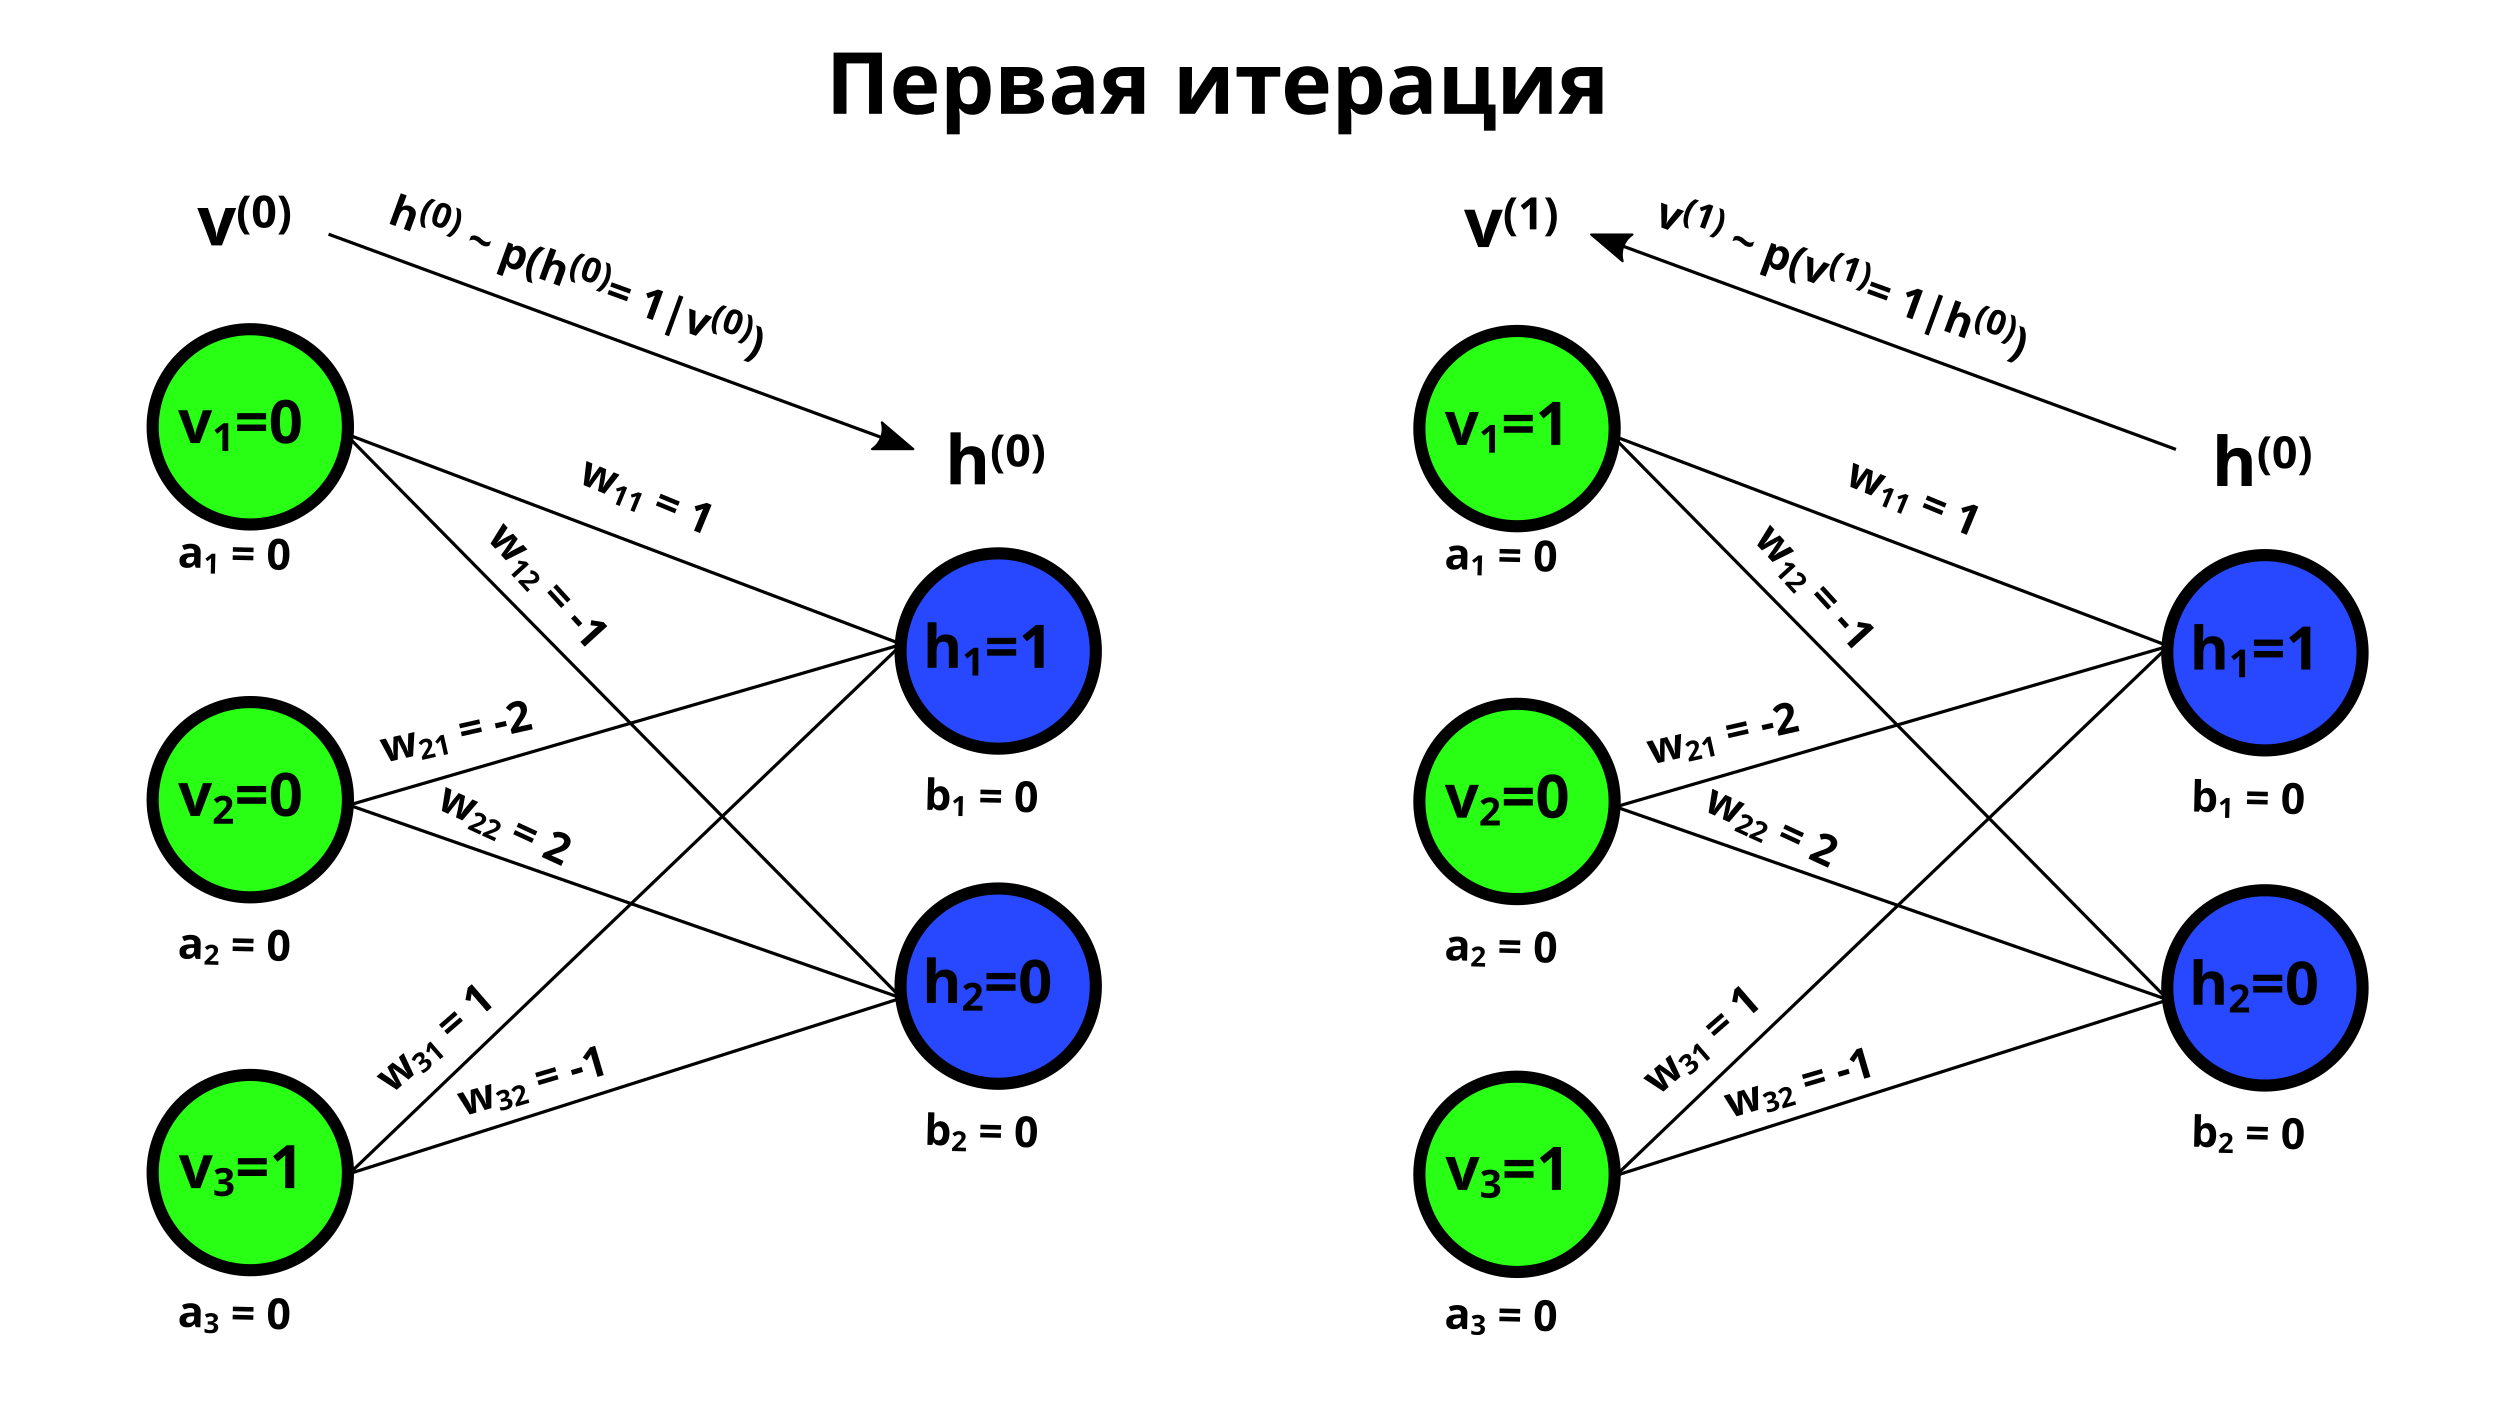
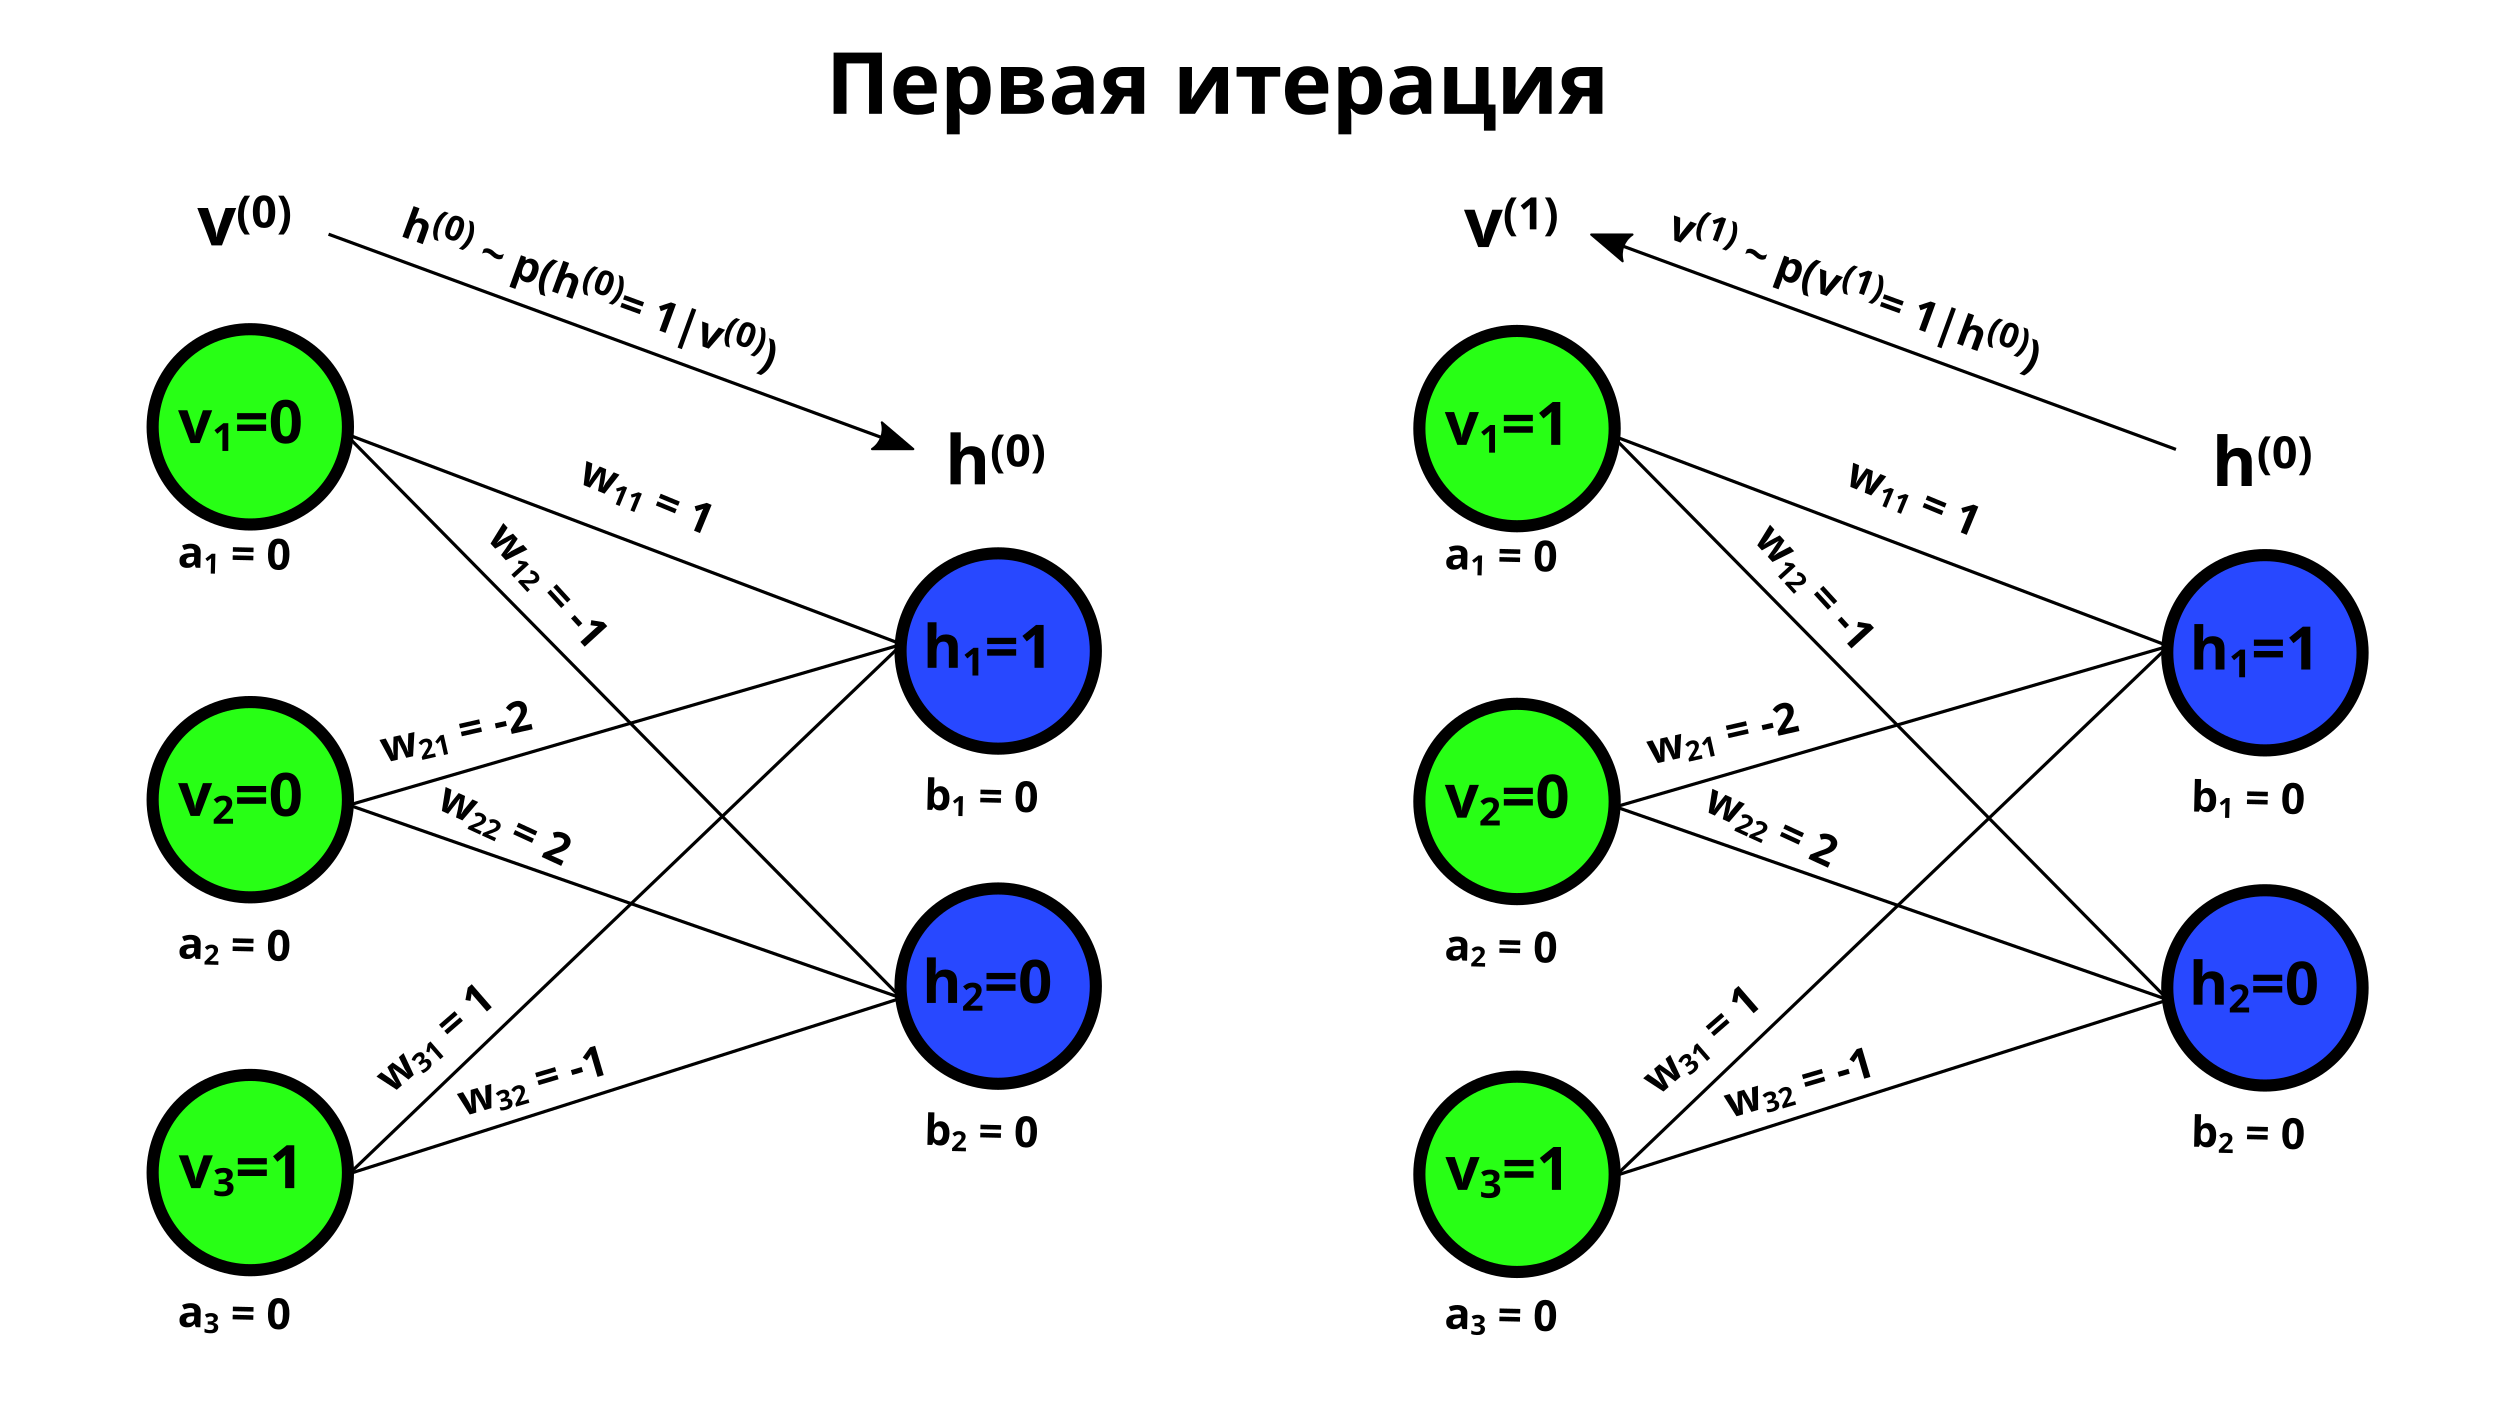
<svg xmlns="http://www.w3.org/2000/svg" width="206mm" height="116mm" viewBox="0 0 206 116" version="1.1" id="svg5">
  <defs id="defs2">
    <rect x="167.155" y="469.207" width="113.392" height="91.886" id="rect4287" />
    <marker style="overflow:visible" id="Arrow2Mend" refX="0" refY="0" orient="auto">
      <path transform="scale(-0.6)" d="M 8.719,4.034 -2.207,0.016 8.719,-4.002 c -1.745,2.372 -1.735,5.617 -6e-7,8.035 z" style="fill:context-stroke;fill-rule:evenodd;stroke:context-stroke;stroke-width:0.625;stroke-linejoin:round" id="path6584" />
    </marker>
    <marker style="overflow:visible" id="Arrow2Mstart" refX="0" refY="0" orient="auto">
      <path transform="scale(0.6)" d="M 8.719,4.034 -2.207,0.016 8.719,-4.002 c -1.745,2.372 -1.735,5.617 -6e-7,8.035 z" style="fill:context-stroke;fill-rule:evenodd;stroke:context-stroke;stroke-width:0.625;stroke-linejoin:round" id="path6581" />
    </marker>
    <marker style="overflow:visible" id="DotL" refX="0" refY="0" orient="auto">
      <path transform="matrix(0.8,0,0,0.8,5.92,0.8)" style="fill:context-stroke;fill-rule:evenodd;stroke:context-stroke;stroke-width:1pt" d="m -2.5,-1 c 0,2.76 -2.24,5 -5,5 -2.76,0 -5,-2.24 -5,-5 0,-2.76 2.24,-5 5,-5 2.76,0 5,2.24 5,5 z" id="path6618" />
    </marker>
    <marker style="overflow:visible" id="Arrow2Sstart" refX="0" refY="0" orient="auto">
      <path transform="matrix(0.3,0,0,0.3,-0.69,0)" d="M 8.719,4.034 -2.207,0.016 8.719,-4.002 c -1.745,2.372 -1.735,5.617 -6e-7,8.035 z" style="fill:context-stroke;fill-rule:evenodd;stroke:context-stroke;stroke-width:0.625;stroke-linejoin:round" id="path6587" />
    </marker>
    <marker style="overflow:visible" id="Arrow2Lend" refX="0" refY="0" orient="auto">
      <path transform="matrix(-1.1,0,0,-1.1,-1.1,0)" d="M 8.719,4.034 -2.207,0.016 8.719,-4.002 c -1.745,2.372 -1.735,5.617 -6e-7,8.035 z" style="fill:context-stroke;fill-rule:evenodd;stroke:context-stroke;stroke-width:0.625;stroke-linejoin:round" id="path6578" />
    </marker>
    <marker style="overflow:visible" id="Arrow2Lstart" refX="0" refY="0" orient="auto">
      <path transform="matrix(1.1,0,0,1.1,1.1,0)" d="M 8.719,4.034 -2.207,0.016 8.719,-4.002 c -1.745,2.372 -1.735,5.617 -6e-7,8.035 z" style="fill:context-stroke;fill-rule:evenodd;stroke:context-stroke;stroke-width:0.625;stroke-linejoin:round" id="path6575" />
    </marker>
    <linearGradient id="linearGradient5448">
      <stop style="stop-color:#000000;stop-opacity:1;" offset="0" id="stop5446" />
    </linearGradient>
    <linearGradient id="linearGradient4632">
      <stop style="stop-color:#28ff15;stop-opacity:1;" offset="0" id="stop4630" />
    </linearGradient>
    <marker style="overflow:visible" id="Arrow2Lstart-5" refX="0" refY="0" orient="auto">
      <path transform="matrix(1.1,0,0,1.1,1.1,0)" d="M 8.719,4.034 -2.207,0.016 8.719,-4.002 c -1.745,2.372 -1.735,5.617 -6e-7,8.035 z" style="fill:context-stroke;fill-rule:evenodd;stroke:context-stroke;stroke-width:0.625;stroke-linejoin:round" id="path6575-3" />
    </marker>
    <marker style="overflow:visible" id="Arrow2Lend-8" refX="0" refY="0" orient="auto">
      <path transform="matrix(-1.1,0,0,-1.1,-1.1,0)" d="M 8.719,4.034 -2.207,0.016 8.719,-4.002 c -1.745,2.372 -1.735,5.617 -6e-7,8.035 z" style="fill:context-stroke;fill-rule:evenodd;stroke:context-stroke;stroke-width:0.625;stroke-linejoin:round" id="path6578-9" />
    </marker>
    <marker style="overflow:visible" id="Arrow2Lstart-5-6" refX="0" refY="0" orient="auto">
      <path transform="matrix(1.1,0,0,1.1,1.1,0)" d="M 8.719,4.034 -2.207,0.016 8.719,-4.002 c -1.745,2.372 -1.735,5.617 -6e-7,8.035 z" style="fill:context-stroke;fill-rule:evenodd;stroke:context-stroke;stroke-width:0.625;stroke-linejoin:round" id="path6575-3-3" />
    </marker>
    <marker style="overflow:visible" id="Arrow2Lend-8-9" refX="0" refY="0" orient="auto">
      <path transform="matrix(-1.1,0,0,-1.1,-1.1,0)" d="M 8.719,4.034 -2.207,0.016 8.719,-4.002 c -1.745,2.372 -1.735,5.617 -6e-7,8.035 z" style="fill:context-stroke;fill-rule:evenodd;stroke:context-stroke;stroke-width:0.625;stroke-linejoin:round" id="path6578-9-3" />
    </marker>
    <marker style="overflow:visible" id="Arrow2Lstart-5-6-5" refX="0" refY="0" orient="auto">
      <path transform="matrix(1.1,0,0,1.1,1.1,0)" d="M 8.719,4.034 -2.207,0.016 8.719,-4.002 c -1.745,2.372 -1.735,5.617 -6e-7,8.035 z" style="fill:context-stroke;fill-rule:evenodd;stroke:context-stroke;stroke-width:0.625;stroke-linejoin:round" id="path6575-3-3-1" />
    </marker>
    <marker style="overflow:visible" id="Arrow2Lend-8-9-0" refX="0" refY="0" orient="auto">
      <path transform="matrix(-1.1,0,0,-1.1,-1.1,0)" d="M 8.719,4.034 -2.207,0.016 8.719,-4.002 c -1.745,2.372 -1.735,5.617 -6e-7,8.035 z" style="fill:context-stroke;fill-rule:evenodd;stroke:context-stroke;stroke-width:0.625;stroke-linejoin:round" id="path6578-9-3-3" />
    </marker>
    <marker style="overflow:visible" id="Arrow2Lstart-5-6-5-2" refX="0" refY="0" orient="auto">
      <path transform="matrix(1.1,0,0,1.1,1.1,0)" d="M 8.719,4.034 -2.207,0.016 8.719,-4.002 c -1.745,2.372 -1.735,5.617 -6e-7,8.035 z" style="fill:context-stroke;fill-rule:evenodd;stroke:context-stroke;stroke-width:0.625;stroke-linejoin:round" id="path6575-3-3-1-9" />
    </marker>
    <marker style="overflow:visible" id="Arrow2Lend-8-9-0-7" refX="0" refY="0" orient="auto">
      <path transform="matrix(-1.1,0,0,-1.1,-1.1,0)" d="M 8.719,4.034 -2.207,0.016 8.719,-4.002 c -1.745,2.372 -1.735,5.617 -6e-7,8.035 z" style="fill:context-stroke;fill-rule:evenodd;stroke:context-stroke;stroke-width:0.625;stroke-linejoin:round" id="path6578-9-3-3-4" />
    </marker>
    <marker style="overflow:visible" id="Arrow2Lstart-5-6-5-2-7" refX="0" refY="0" orient="auto">
      <path transform="matrix(1.1,0,0,1.1,1.1,0)" d="M 8.719,4.034 -2.207,0.016 8.719,-4.002 c -1.745,2.372 -1.735,5.617 -6e-7,8.035 z" style="fill:context-stroke;fill-rule:evenodd;stroke:context-stroke;stroke-width:0.625;stroke-linejoin:round" id="path6575-3-3-1-9-1" />
    </marker>
    <marker style="overflow:visible" id="Arrow2Lend-8-9-0-7-3" refX="0" refY="0" orient="auto">
      <path transform="matrix(-1.1,0,0,-1.1,-1.1,0)" d="M 8.719,4.034 -2.207,0.016 8.719,-4.002 c -1.745,2.372 -1.735,5.617 -6e-7,8.035 z" style="fill:context-stroke;fill-rule:evenodd;stroke:context-stroke;stroke-width:0.625;stroke-linejoin:round" id="path6578-9-3-3-4-1" />
    </marker>
    <marker style="overflow:visible" id="Arrow2Lstart-5-6-5-2-7-4" refX="0" refY="0" orient="auto">
      <path transform="matrix(1.1,0,0,1.1,1.1,0)" d="M 8.719,4.034 -2.207,0.016 8.719,-4.002 c -1.745,2.372 -1.735,5.617 -6e-7,8.035 z" style="fill:context-stroke;fill-rule:evenodd;stroke:context-stroke;stroke-width:0.625;stroke-linejoin:round" id="path6575-3-3-1-9-1-4" />
    </marker>
    <marker style="overflow:visible" id="Arrow2Lend-8-9-0-7-3-0" refX="0" refY="0" orient="auto">
      <path transform="matrix(-1.1,0,0,-1.1,-1.1,0)" d="M 8.719,4.034 -2.207,0.016 8.719,-4.002 c -1.745,2.372 -1.735,5.617 -6e-7,8.035 z" style="fill:context-stroke;fill-rule:evenodd;stroke:context-stroke;stroke-width:0.625;stroke-linejoin:round" id="path6578-9-3-3-4-1-7" />
    </marker>
    <marker style="overflow:visible" id="Arrow2Lstart-5-6-5-2-7-4-9" refX="0" refY="0" orient="auto">
      <path transform="matrix(1.1,0,0,1.1,1.1,0)" d="M 8.719,4.034 -2.207,0.016 8.719,-4.002 c -1.745,2.372 -1.735,5.617 -6e-7,8.035 z" style="fill:context-stroke;fill-rule:evenodd;stroke:context-stroke;stroke-width:0.625;stroke-linejoin:round" id="path6575-3-3-1-9-1-4-6" />
    </marker>
    <marker style="overflow:visible" id="Arrow2Lend-8-9-0-7-3-0-5" refX="0" refY="0" orient="auto">
      <path transform="matrix(-1.1,0,0,-1.1,-1.1,0)" d="M 8.719,4.034 -2.207,0.016 8.719,-4.002 c -1.745,2.372 -1.735,5.617 -6e-7,8.035 z" style="fill:context-stroke;fill-rule:evenodd;stroke:context-stroke;stroke-width:0.625;stroke-linejoin:round" id="path6578-9-3-3-4-1-7-7" />
    </marker>
    <marker style="overflow:visible" id="Arrow2Lstart-5-6-5-2-7-4-9-2" refX="0" refY="0" orient="auto">
      <path transform="matrix(1.1,0,0,1.1,1.1,0)" d="M 8.719,4.034 -2.207,0.016 8.719,-4.002 c -1.745,2.372 -1.735,5.617 -6e-7,8.035 z" style="fill:context-stroke;fill-rule:evenodd;stroke:context-stroke;stroke-width:0.625;stroke-linejoin:round" id="path6575-3-3-1-9-1-4-6-8" />
    </marker>
    <marker style="overflow:visible" id="Arrow2Lend-8-9-0-7-3-0-5-3" refX="0" refY="0" orient="auto">
      <path transform="matrix(-1.1,0,0,-1.1,-1.1,0)" d="M 8.719,4.034 -2.207,0.016 8.719,-4.002 c -1.745,2.372 -1.735,5.617 -6e-7,8.035 z" style="fill:context-stroke;fill-rule:evenodd;stroke:context-stroke;stroke-width:0.625;stroke-linejoin:round" id="path6578-9-3-3-4-1-7-7-5" />
    </marker>
    <marker style="overflow:visible" id="Arrow2Lstart-5-6-5-2-7-4-9-2-1" refX="0" refY="0" orient="auto">
      <path transform="matrix(1.1,0,0,1.1,1.1,0)" d="M 8.719,4.034 -2.207,0.016 8.719,-4.002 c -1.745,2.372 -1.735,5.617 -6e-7,8.035 z" style="fill:context-stroke;fill-rule:evenodd;stroke:context-stroke;stroke-width:0.625;stroke-linejoin:round" id="path6575-3-3-1-9-1-4-6-8-2" />
    </marker>
    <marker style="overflow:visible" id="Arrow2Lend-8-9-0-7-3-0-5-3-6" refX="0" refY="0" orient="auto">
      <path transform="matrix(-1.1,0,0,-1.1,-1.1,0)" d="M 8.719,4.034 -2.207,0.016 8.719,-4.002 c -1.745,2.372 -1.735,5.617 -6e-7,8.035 z" style="fill:context-stroke;fill-rule:evenodd;stroke:context-stroke;stroke-width:0.625;stroke-linejoin:round" id="path6578-9-3-3-4-1-7-7-5-7" />
    </marker>
    <marker style="overflow:visible" id="Arrow2Lstart-5-6-5-2-7-4-9-2-3" refX="0" refY="0" orient="auto">
      <path transform="matrix(1.1,0,0,1.1,1.1,0)" d="M 8.719,4.034 -2.207,0.016 8.719,-4.002 c -1.745,2.372 -1.735,5.617 -6e-7,8.035 z" style="fill:context-stroke;fill-rule:evenodd;stroke:context-stroke;stroke-width:0.625;stroke-linejoin:round" id="path6575-3-3-1-9-1-4-6-8-3" />
    </marker>
    <marker style="overflow:visible" id="Arrow2Lend-8-9-0-7-3-0-5-3-0" refX="0" refY="0" orient="auto">
      <path transform="matrix(-1.1,0,0,-1.1,-1.1,0)" d="M 8.719,4.034 -2.207,0.016 8.719,-4.002 c -1.745,2.372 -1.735,5.617 -6e-7,8.035 z" style="fill:context-stroke;fill-rule:evenodd;stroke:context-stroke;stroke-width:0.625;stroke-linejoin:round" id="path6578-9-3-3-4-1-7-7-5-5" />
    </marker>
    <marker style="overflow:visible" id="Arrow2Lend-2" refX="0" refY="0" orient="auto">
      <path transform="matrix(-1.1,0,0,-1.1,-1.1,0)" d="M 8.719,4.034 -2.207,0.016 8.719,-4.002 c -1.745,2.372 -1.735,5.617 -6e-7,8.035 z" style="fill:context-stroke;fill-rule:evenodd;stroke:context-stroke;stroke-width:0.625;stroke-linejoin:round" id="path6578-7" />
    </marker>
  </defs>
  <g id="layer1">
    <rect style="fill:#ffffff;fill-rule:evenodd;stroke-width:0.233" id="rect55" width="206.108" height="116.118" x="0" y="-9.1168715e-08" />
    <text xml:space="preserve" style="font-style:normal;font-weight:normal;font-size:3.528px;line-height:1.25;font-family:sans-serif;fill:#000000;fill-opacity:1;stroke:none;stroke-width:0.265" x="78.319" y="92.527" id="text98388-7-5" transform="rotate(1.339719)">
      <tspan id="tspan98386-3-5" style="font-style:normal;font-variant:normal;font-weight:bold;font-stretch:normal;font-size:3.528px;font-family:sans-serif;-inkscape-font-specification:'sans-serif Bold';stroke-width:0.265" x="78.319" y="92.527">b<tspan style="font-size:65%;baseline-shift:sub" id="tspan111680-4-63">2</tspan> = 0</tspan>
    </text>
    <text xml:space="preserve" style="font-style:normal;font-weight:normal;font-size:3.528px;line-height:1.25;font-family:sans-serif;fill:#000000;fill-opacity:1;stroke:none;stroke-width:0.265" x="77.673" y="64.92" id="text98388-7-4" transform="rotate(1.339719)">
      <tspan id="tspan98386-3-7" style="font-style:normal;font-variant:normal;font-weight:bold;font-stretch:normal;font-size:3.528px;font-family:sans-serif;-inkscape-font-specification:'sans-serif Bold';stroke-width:0.265" x="77.673" y="64.92">b<tspan style="font-size:65%;baseline-shift:sub" id="tspan111680-4-85">1</tspan> = 0</tspan>
    </text>
    <text xml:space="preserve" style="font-style:normal;font-weight:normal;font-size:3.528px;line-height:1.25;font-family:sans-serif;fill:#000000;fill-opacity:1;stroke:none;stroke-width:0.265" x="17.187" y="108.957" id="text98388-7-1" transform="rotate(1.339719)">
      <tspan id="tspan98386-3-9" style="font-style:normal;font-variant:normal;font-weight:bold;font-stretch:normal;font-size:3.528px;font-family:sans-serif;-inkscape-font-specification:'sans-serif Bold';stroke-width:0.265" x="17.187" y="108.957">a<tspan style="font-size:65%;baseline-shift:sub" id="tspan111680-4-6">3</tspan> = 0</tspan>
    </text>
    <text xml:space="preserve" style="font-style:normal;font-weight:normal;font-size:3.528px;line-height:1.25;font-family:sans-serif;fill:#000000;fill-opacity:1;stroke:none;stroke-width:0.265" x="16.477" y="78.607" id="text98388-7-9" transform="rotate(1.339719)">
      <tspan id="tspan98386-3-6" style="font-style:normal;font-variant:normal;font-weight:bold;font-stretch:normal;font-size:3.528px;font-family:sans-serif;-inkscape-font-specification:'sans-serif Bold';stroke-width:0.265" x="16.477" y="78.607">a<tspan style="font-size:65%;baseline-shift:sub" id="tspan111680-4-8">2</tspan> = 0</tspan>
    </text>
    <text xml:space="preserve" style="font-style:normal;font-weight:normal;font-size:3.528px;line-height:1.25;font-family:sans-serif;fill:#000000;fill-opacity:1;stroke:none;stroke-width:0.265" x="-34.782" y="89.231" id="text98388-5-3-0" transform="rotate(-40.97701)">
      <tspan id="tspan98386-6-9-5" style="font-style:normal;font-variant:normal;font-weight:bold;font-stretch:normal;font-size:3.528px;font-family:sans-serif;-inkscape-font-specification:'sans-serif Bold';stroke-width:0.265" x="-34.782" y="89.231">w<tspan style="font-size:65%;baseline-shift:sub" id="tspan111680-9-7-2">31</tspan> = 1</tspan>
    </text>
    <text xml:space="preserve" style="font-style:normal;font-weight:normal;font-size:3.528px;line-height:1.25;font-family:sans-serif;fill:#000000;fill-opacity:1;stroke:none;stroke-width:0.265" x="10.651" y="99.026" id="text98388-5-3-0-6" transform="rotate(-16.38522)">
      <tspan id="tspan98386-6-9-5-4" style="font-style:normal;font-variant:normal;font-weight:bold;font-stretch:normal;font-size:3.528px;font-family:sans-serif;-inkscape-font-specification:'sans-serif Bold';stroke-width:0.265" x="10.651" y="99.026">w<tspan style="font-size:65%;baseline-shift:sub" id="tspan111680-9-7-2-2">32</tspan> = -1</tspan>
    </text>
    <text xml:space="preserve" style="font-style:normal;font-weight:normal;font-size:10.583px;line-height:1.25;font-family:sans-serif;fill:#000000;fill-opacity:1;stroke:none;stroke-width:0.265" x="27.067" y="102.231" id="text94125">
      <tspan id="tspan94123" style="stroke-width:0.265" x="27.067" y="102.231" />
    </text>
    <path style="fill:none;stroke:#000000;stroke-width:0.265px;stroke-linecap:butt;stroke-linejoin:miter;stroke-opacity:1" d="M 28.779,96.711 74.271,82.241" id="path7116-7-4-8-8-9" />
    <path style="fill:none;stroke:#000000;stroke-width:0.265px;stroke-linecap:butt;stroke-linejoin:miter;stroke-opacity:1" d="M 28.748,66.337 74.271,82.241" id="path7116-7-4-8-8" />
    <path style="fill:none;stroke:#000000;stroke-width:0.265px;stroke-linecap:butt;stroke-linejoin:miter;stroke-opacity:1" d="m 28.414,35.72 45.858,46.521" id="path7116-7-4-8" />
    <path style="fill:none;stroke:#000000;stroke-width:0.265px;stroke-linecap:butt;stroke-linejoin:miter;stroke-opacity:1" d="M 28.414,35.72 C 74.317,53.094 74.317,53.094 74.317,53.094" id="path7110" />
    <path style="fill:none;stroke:#000000;stroke-width:0.265px;stroke-linecap:butt;stroke-linejoin:miter;stroke-opacity:1" d="M 28.748,66.337 74.317,53.094" id="path7116" />
    <path style="fill:none;stroke:#000000;stroke-width:0.265px;stroke-linecap:butt;stroke-linejoin:miter;stroke-opacity:1" d="M 28.779,96.711 74.317,53.094" id="path7116-7" />
    <text xml:space="preserve" style="font-style:normal;font-variant:normal;font-weight:bold;font-stretch:normal;font-size:7.761px;line-height:1.15;font-family:Tahoma;-inkscape-font-specification:'Tahoma Bold';white-space:pre;inline-size:11.66;fill:#000000;fill-opacity:1;stroke:none;stroke-width:0.265" x="30.287" y="26.017" id="text37787" />
    <g id="g15175" transform="translate(-13.53325,10.5065)">
      <circle style="fill:#28ff15;fill-opacity:1;stroke:#000000;stroke-width:1;stroke-miterlimit:4;stroke-dasharray:none;stroke-opacity:1" id="path221" cx="34.157" cy="24.665" r="8.047" />
      <circle style="fill:#28ff15;fill-opacity:1;stroke:#000000;stroke-width:1;stroke-miterlimit:4;stroke-dasharray:none;stroke-opacity:1" id="path221-9" cx="34.157" cy="55.389" r="8.047" />
      <circle style="fill:#28ff15;fill-opacity:1;stroke:#000000;stroke-width:1;stroke-miterlimit:4;stroke-dasharray:none;stroke-opacity:1" id="path221-1" cx="34.157" cy="86.113" r="8.047" />
      <text xml:space="preserve" style="font-style:normal;font-variant:normal;font-weight:bold;font-stretch:normal;font-size:4.939px;line-height:1.15;font-family:Tahoma;-inkscape-font-specification:'Tahoma Bold';baseline-shift:baseline;fill:#000000;fill-opacity:1;stroke:none;stroke-width:0.265" x="28.207" y="56.727" id="text37787-2">
        <tspan style="font-style:normal;font-variant:normal;font-weight:bold;font-stretch:normal;font-size:4.939px;font-family:Tahoma;-inkscape-font-specification:'Tahoma Bold';baseline-shift:baseline;stroke-width:0.265" x="28.207" y="56.727" id="tspan38821-3">v<tspan style="font-size:65%;baseline-shift:sub" id="tspan97625">2</tspan>=0</tspan>
      </text>
      <text xml:space="preserve" style="font-style:normal;font-variant:normal;font-weight:bold;font-stretch:normal;font-size:4.939px;line-height:1.15;font-family:Tahoma;-inkscape-font-specification:'Tahoma Bold';baseline-shift:baseline;fill:#000000;fill-opacity:1;stroke:none;stroke-width:0.265" x="28.207" y="26.003" id="text37787-2-2">
        <tspan style="font-style:normal;font-variant:normal;font-weight:bold;font-stretch:normal;font-size:4.939px;font-family:Tahoma;-inkscape-font-specification:'Tahoma Bold';baseline-shift:baseline;stroke-width:0.265" x="28.207" y="26.003" id="tspan38821-3-5">v<tspan style="font-size:65%;baseline-shift:sub" id="tspan128585">1</tspan>=0</tspan>
      </text>
      <text xml:space="preserve" style="font-style:normal;font-variant:normal;font-weight:bold;font-stretch:normal;font-size:4.939px;line-height:1.15;font-family:Tahoma;-inkscape-font-specification:'Tahoma Bold';fill:#000000;fill-opacity:1;stroke:none;stroke-width:0.265" x="28.263" y="87.395" id="text37787-27">
        <tspan style="font-style:normal;font-variant:normal;font-weight:bold;font-stretch:normal;font-size:4.939px;font-family:Tahoma;-inkscape-font-specification:'Tahoma Bold';stroke-width:0.265" x="28.263" y="87.395" id="tspan38821-4">v<tspan style="font-size:65%;baseline-shift:sub" id="tspan118909">3</tspan>=1</tspan>
      </text>
    </g>
    <g id="g15185" transform="translate(-13.53325,10.5065)">
      <ellipse style="fill:#2848ff;fill-opacity:1;stroke:#000000;stroke-width:1;stroke-miterlimit:4;stroke-dasharray:none;stroke-opacity:1" id="path221-92-0" cx="95.784" cy="43.136" rx="8.047" ry="8.047" />
      <text xml:space="preserve" style="font-style:normal;font-variant:normal;font-weight:bold;font-stretch:normal;font-size:4.939px;line-height:1.15;font-family:Tahoma;-inkscape-font-specification:'Tahoma Bold';baseline-shift:baseline;fill:#000000;fill-opacity:1;stroke:none;stroke-width:0.265" x="89.577" y="44.518" id="text37787-2-2-0">
        <tspan style="font-style:normal;font-variant:normal;font-weight:bold;font-stretch:normal;font-size:4.939px;font-family:Tahoma;-inkscape-font-specification:'Tahoma Bold';baseline-shift:baseline;stroke-width:0.265" x="89.577" y="44.518" id="tspan38821-3-5-0">h<tspan style="font-size:65%;baseline-shift:sub" id="tspan128585-1">1</tspan>=1</tspan>
      </text>
      <circle style="fill:#2848ff;fill-opacity:1;stroke:#000000;stroke-width:1;stroke-miterlimit:4;stroke-dasharray:none;stroke-opacity:1" id="path221-92-0-1" cx="95.784" cy="70.751" r="8.047" />
      <text xml:space="preserve" style="font-style:normal;font-variant:normal;font-weight:bold;font-stretch:normal;font-size:4.939px;line-height:1.15;font-family:Tahoma;-inkscape-font-specification:'Tahoma Bold';baseline-shift:baseline;fill:#000000;fill-opacity:1;stroke:none;stroke-width:0.265" x="89.52" y="72.133" id="text37787-2-2-4">
        <tspan style="font-style:normal;font-variant:normal;font-weight:bold;font-stretch:normal;font-size:4.939px;font-family:Tahoma;-inkscape-font-specification:'Tahoma Bold';baseline-shift:baseline;stroke-width:0.265" x="89.52" y="72.133" id="tspan38821-3-5-5">h<tspan style="font-size:65%;baseline-shift:sub" id="tspan128585-6">2</tspan>=0</tspan>
      </text>
    </g>
    <text xml:space="preserve" transform="scale(0.2645833)" id="text4285" style="font-style:normal;font-weight:normal;font-size:40px;line-height:1.25;font-family:sans-serif;white-space:pre;shape-inside:url(#rect4287);fill:#000000;fill-opacity:1;stroke:none" />
    <text xml:space="preserve" style="font-style:normal;font-weight:normal;font-size:7.761px;line-height:1.25;font-family:sans-serif;fill:#000000;fill-opacity:1;stroke:none;stroke-width:0.265" x="16.553" y="22.76" id="text11992">
      <tspan id="tspan11990" style="font-style:normal;font-variant:normal;font-weight:bold;font-stretch:normal;font-size:7.761px;font-family:Tahoma;-inkscape-font-specification:'Tahoma Bold';stroke-width:0.265" x="16.553" y="22.76" />
    </text>
    <text xml:space="preserve" style="font-style:normal;font-weight:normal;font-size:5.644px;line-height:1.25;font-family:sans-serif;fill:#000000;fill-opacity:1;stroke:none;stroke-width:0.265" x="16.256" y="20.217" id="text2411">
      <tspan id="tspan2409" style="font-style:normal;font-variant:normal;font-weight:bold;font-stretch:normal;font-size:5.644px;font-family:Tahoma;-inkscape-font-specification:'Tahoma Bold';stroke-width:0.265" x="16.256" y="20.217">v<tspan style="font-size:65%;baseline-shift:super" id="tspan11869">(0)</tspan>
      </tspan>
    </text>
    <text xml:space="preserve" style="font-style:normal;font-weight:normal;font-size:5.644px;line-height:1.25;font-family:sans-serif;fill:#000000;fill-opacity:1;stroke:none;stroke-width:0.265" x="77.883" y="39.903" id="text2411-7">
      <tspan id="tspan2409-1" style="font-style:normal;font-variant:normal;font-weight:bold;font-stretch:normal;font-size:5.644px;font-family:Tahoma;-inkscape-font-specification:'Tahoma Bold';stroke-width:0.265" x="77.883" y="39.903">h<tspan style="font-size:65%;baseline-shift:super" id="tspan11869-6">(0)</tspan>
      </tspan>
    </text>
    <path style="fill:none;stroke:#000000;stroke-width:0.265;stroke-linecap:butt;stroke-linejoin:miter;stroke-miterlimit:1.8;stroke-dasharray:none;stroke-opacity:1;marker-end:url(#Arrow2Lend)" d="M 27.072,19.3 C 74.92,36.887 74.92,36.887 74.92,36.887" id="path19886" />
-     <text xml:space="preserve" style="font-style:normal;font-weight:normal;font-size:3.528px;line-height:1.25;font-family:sans-serif;fill:#000000;fill-opacity:1;stroke:none;stroke-width:0.265" x="36.202" y="6.312" id="text23952" transform="rotate(20.06968)">
-       <tspan id="tspan23950" style="font-style:normal;font-variant:normal;font-weight:bold;font-stretch:normal;font-size:3.528px;font-family:sans-serif;-inkscape-font-specification:'sans-serif Bold';stroke-width:0.265" x="36.202" y="6.312">h<tspan style="font-size:2.822px;baseline-shift:super" id="tspan66308">(0)</tspan> ~ p(h<tspan style="font-size:2.822px;baseline-shift:super" id="tspan40006">(0)</tspan>= 1|v<tspan style="font-size:2.822px;baseline-shift:super" id="tspan43926">(0)</tspan>)</tspan>
+     <text xml:space="preserve" style="font-style:normal;font-weight:normal;font-size:3.528px;line-height:1.25;font-family:sans-serif;fill:#000000;fill-opacity:1;stroke:none;stroke-width:0.265" x="37.559" y="6.943" id="text23952" transform="rotate(20.06968)">
+       <tspan id="tspan23950" style="font-style:normal;font-variant:normal;font-weight:bold;font-stretch:normal;font-size:3.528px;font-family:sans-serif;-inkscape-font-specification:'sans-serif Bold';stroke-width:0.265" x="37.559" y="6.943">h<tspan style="font-size:2.822px;baseline-shift:super" id="tspan66308">(0)</tspan> ~ p(h<tspan style="font-size:2.822px;baseline-shift:super" id="tspan40006">(0)</tspan>= 1|v<tspan style="font-size:2.822px;baseline-shift:super" id="tspan43926">(0)</tspan>)</tspan>
    </text>
    <text xml:space="preserve" style="font-style:normal;font-weight:normal;font-size:3.528px;line-height:1.25;font-family:sans-serif;fill:#000000;fill-opacity:1;stroke:none;stroke-width:0.265" x="59.125" y="18.603" id="text98388" transform="rotate(22.4268)">
      <tspan id="tspan98386" style="font-style:normal;font-variant:normal;font-weight:bold;font-stretch:normal;font-size:3.528px;font-family:sans-serif;-inkscape-font-specification:'sans-serif Bold';stroke-width:0.265" x="59.125" y="18.603">w<tspan style="font-size:65%;baseline-shift:sub" id="tspan111680">11</tspan> = 1</tspan>
    </text>
    <text xml:space="preserve" style="font-style:normal;font-weight:normal;font-size:3.528px;line-height:1.25;font-family:sans-serif;fill:#000000;fill-opacity:1;stroke:none;stroke-width:0.265" x="15.724" y="46.388" id="text98388-7" transform="rotate(1.339719)">
      <tspan id="tspan98386-3" style="font-style:normal;font-variant:normal;font-weight:bold;font-stretch:normal;font-size:3.528px;font-family:sans-serif;-inkscape-font-specification:'sans-serif Bold';stroke-width:0.265" x="15.724" y="46.388">a<tspan style="font-size:65%;baseline-shift:sub" id="tspan111680-4">1</tspan> = 0</tspan>
    </text>
    <text xml:space="preserve" style="font-style:normal;font-weight:normal;font-size:3.528px;line-height:1.25;font-family:sans-serif;fill:#000000;fill-opacity:1;stroke:none;stroke-width:0.265" x="17.017" y="68.292" id="text98388-5" transform="rotate(-12.74391)">
      <tspan id="tspan98386-6" style="font-style:normal;font-variant:normal;font-weight:bold;font-stretch:normal;font-size:3.528px;font-family:sans-serif;-inkscape-font-specification:'sans-serif Bold';stroke-width:0.265" x="17.017" y="68.292">w<tspan style="font-size:65%;baseline-shift:sub" id="tspan111680-9">21</tspan> = -2</tspan>
    </text>
    <text xml:space="preserve" style="font-style:normal;font-weight:normal;font-size:3.528px;line-height:1.25;font-family:sans-serif;fill:#000000;fill-opacity:1;stroke:none;stroke-width:0.265" x="60.445" y="45.467" id="text98388-5-3" transform="rotate(24.72497)">
      <tspan id="tspan98386-6-9" style="font-style:normal;font-variant:normal;font-weight:bold;font-stretch:normal;font-size:3.528px;font-family:sans-serif;-inkscape-font-specification:'sans-serif Bold';stroke-width:0.265" x="60.445" y="45.467">w<tspan style="font-size:65%;baseline-shift:sub" id="tspan111680-9-7">22</tspan> = 2</tspan>
    </text>
    <text xml:space="preserve" style="font-style:normal;font-weight:normal;font-size:3.528px;line-height:1.25;font-family:sans-serif;fill:#000000;fill-opacity:1;stroke:none;stroke-width:0.265" x="59.754" y="0.361" id="text98388-1" transform="rotate(47.59576)">
      <tspan id="tspan98386-5" style="font-style:normal;font-variant:normal;font-weight:bold;font-stretch:normal;font-size:3.528px;font-family:sans-serif;-inkscape-font-specification:'sans-serif Bold';stroke-width:0.265" x="59.754" y="0.361">w<tspan style="font-size:65%;baseline-shift:sub" id="tspan111680-2">12</tspan> = -1</tspan>
    </text>
    <text xml:space="preserve" style="font-style:normal;font-weight:normal;font-size:3.528px;line-height:1.25;font-family:sans-serif;fill:#000000;fill-opacity:1;stroke:none;stroke-width:0.265" x="182.672" y="90.232" id="text98388-7-5-2" transform="rotate(1.339719)">
      <tspan id="tspan98386-3-5-3" style="font-style:normal;font-variant:normal;font-weight:bold;font-stretch:normal;font-size:3.528px;font-family:sans-serif;-inkscape-font-specification:'sans-serif Bold';stroke-width:0.265" x="182.672" y="90.232">b<tspan style="font-size:65%;baseline-shift:sub" id="tspan111680-4-63-8">2</tspan> = 0</tspan>
    </text>
    <text xml:space="preserve" style="font-style:normal;font-weight:normal;font-size:3.528px;line-height:1.25;font-family:sans-serif;fill:#000000;fill-opacity:1;stroke:none;stroke-width:0.265" x="182.026" y="62.625" id="text98388-7-4-9" transform="rotate(1.339719)">
      <tspan id="tspan98386-3-7-5" style="font-style:normal;font-variant:normal;font-weight:bold;font-stretch:normal;font-size:3.528px;font-family:sans-serif;-inkscape-font-specification:'sans-serif Bold';stroke-width:0.265" x="182.026" y="62.625">b<tspan style="font-size:65%;baseline-shift:sub" id="tspan111680-4-85-9">1</tspan> = 0</tspan>
    </text>
    <text xml:space="preserve" style="font-style:normal;font-weight:normal;font-size:3.528px;line-height:1.25;font-family:sans-serif;fill:#000000;fill-opacity:1;stroke:none;stroke-width:0.265" x="121.54" y="106.662" id="text98388-7-1-1" transform="rotate(1.339719)">
      <tspan id="tspan98386-3-9-3" style="font-style:normal;font-variant:normal;font-weight:bold;font-stretch:normal;font-size:3.528px;font-family:sans-serif;-inkscape-font-specification:'sans-serif Bold';stroke-width:0.265" x="121.54" y="106.662">a<tspan style="font-size:65%;baseline-shift:sub" id="tspan111680-4-6-9">3</tspan> = 0</tspan>
    </text>
    <text xml:space="preserve" style="font-style:normal;font-weight:normal;font-size:3.528px;line-height:1.25;font-family:sans-serif;fill:#000000;fill-opacity:1;stroke:none;stroke-width:0.265" x="120.83" y="76.312" id="text98388-7-9-0" transform="rotate(1.339719)">
      <tspan id="tspan98386-3-6-0" style="font-style:normal;font-variant:normal;font-weight:bold;font-stretch:normal;font-size:3.528px;font-family:sans-serif;-inkscape-font-specification:'sans-serif Bold';stroke-width:0.265" x="120.83" y="76.312">a<tspan style="font-size:65%;baseline-shift:sub" id="tspan111680-4-8-8">2</tspan> = 0</tspan>
    </text>
    <text xml:space="preserve" style="font-style:normal;font-weight:normal;font-size:3.528px;line-height:1.25;font-family:sans-serif;fill:#000000;fill-opacity:1;stroke:none;stroke-width:0.265" x="43.925" y="157.787" id="text98388-5-3-0-3" transform="rotate(-40.97701)">
      <tspan id="tspan98386-6-9-5-0" style="font-style:normal;font-variant:normal;font-weight:bold;font-stretch:normal;font-size:3.528px;font-family:sans-serif;-inkscape-font-specification:'sans-serif Bold';stroke-width:0.265" x="43.925" y="157.787">w<tspan style="font-size:65%;baseline-shift:sub" id="tspan111680-9-7-2-3">31</tspan> = 1</tspan>
    </text>
    <text xml:space="preserve" style="font-style:normal;font-weight:normal;font-size:3.528px;line-height:1.25;font-family:sans-serif;fill:#000000;fill-opacity:1;stroke:none;stroke-width:0.265" x="110.749" y="128.61" id="text98388-5-3-0-6-4" transform="rotate(-16.38522)">
      <tspan id="tspan98386-6-9-5-4-8" style="font-style:normal;font-variant:normal;font-weight:bold;font-stretch:normal;font-size:3.528px;font-family:sans-serif;-inkscape-font-specification:'sans-serif Bold';stroke-width:0.265" x="110.749" y="128.61">w<tspan style="font-size:65%;baseline-shift:sub" id="tspan111680-9-7-2-2-9">32</tspan> = -1</tspan>
    </text>
    <path style="fill:none;stroke:#000000;stroke-width:0.265px;stroke-linecap:butt;stroke-linejoin:miter;stroke-opacity:1" d="M 133.157,96.856 178.649,82.386" id="path7116-7-4-8-8-9-3" />
    <path style="fill:none;stroke:#000000;stroke-width:0.265px;stroke-linecap:butt;stroke-linejoin:miter;stroke-opacity:1" d="m 133.126,66.482 45.523,15.904" id="path7116-7-4-8-8-2" />
    <path style="fill:none;stroke:#000000;stroke-width:0.265px;stroke-linecap:butt;stroke-linejoin:miter;stroke-opacity:1" d="M 132.792,35.865 178.649,82.386" id="path7116-7-4-8-9" />
    <path style="fill:none;stroke:#000000;stroke-width:0.265px;stroke-linecap:butt;stroke-linejoin:miter;stroke-opacity:1" d="m 132.792,35.865 c 45.903,17.374 45.903,17.374 45.903,17.374" id="path7110-4" />
    <path style="fill:none;stroke:#000000;stroke-width:0.265px;stroke-linecap:butt;stroke-linejoin:miter;stroke-opacity:1" d="M 133.126,66.482 178.695,53.239" id="path7116-9" />
    <path style="fill:none;stroke:#000000;stroke-width:0.265px;stroke-linecap:butt;stroke-linejoin:miter;stroke-opacity:1" d="M 133.157,96.856 178.695,53.239" id="path7116-7-5" />
    <g id="g15175-9" transform="translate(90.84486,10.65169)">
      <circle style="fill:#28ff15;fill-opacity:1;stroke:#000000;stroke-width:1;stroke-miterlimit:4;stroke-dasharray:none;stroke-opacity:1" id="path221-12" cx="34.157" cy="24.665" r="8.047" />
      <circle style="fill:#28ff15;fill-opacity:1;stroke:#000000;stroke-width:1;stroke-miterlimit:4;stroke-dasharray:none;stroke-opacity:1" id="path221-9-3" cx="34.157" cy="55.389" r="8.047" />
      <circle style="fill:#28ff15;fill-opacity:1;stroke:#000000;stroke-width:1;stroke-miterlimit:4;stroke-dasharray:none;stroke-opacity:1" id="path221-1-6" cx="34.157" cy="86.113" r="8.047" />
      <text xml:space="preserve" style="font-style:normal;font-variant:normal;font-weight:bold;font-stretch:normal;font-size:4.939px;line-height:1.15;font-family:Tahoma;-inkscape-font-specification:'Tahoma Bold';baseline-shift:baseline;fill:#000000;fill-opacity:1;stroke:none;stroke-width:0.265" x="28.207" y="56.727" id="text37787-2-7">
        <tspan style="font-style:normal;font-variant:normal;font-weight:bold;font-stretch:normal;font-size:4.939px;font-family:Tahoma;-inkscape-font-specification:'Tahoma Bold';baseline-shift:baseline;stroke-width:0.265" x="28.207" y="56.727" id="tspan38821-3-0">v<tspan style="font-size:65%;baseline-shift:sub" id="tspan97625-2">2</tspan>=0</tspan>
      </text>
      <text xml:space="preserve" style="font-style:normal;font-variant:normal;font-weight:bold;font-stretch:normal;font-size:4.939px;line-height:1.15;font-family:Tahoma;-inkscape-font-specification:'Tahoma Bold';baseline-shift:baseline;fill:#000000;fill-opacity:1;stroke:none;stroke-width:0.265" x="28.207" y="26.003" id="text37787-2-2-1">
        <tspan style="font-style:normal;font-variant:normal;font-weight:bold;font-stretch:normal;font-size:4.939px;font-family:Tahoma;-inkscape-font-specification:'Tahoma Bold';baseline-shift:baseline;stroke-width:0.265" x="28.207" y="26.003" id="tspan38821-3-5-8">v<tspan style="font-size:65%;baseline-shift:sub" id="tspan128585-2">1</tspan>=1</tspan>
      </text>
      <text xml:space="preserve" style="font-style:normal;font-variant:normal;font-weight:bold;font-stretch:normal;font-size:4.939px;line-height:1.15;font-family:Tahoma;-inkscape-font-specification:'Tahoma Bold';fill:#000000;fill-opacity:1;stroke:none;stroke-width:0.265" x="28.263" y="87.395" id="text37787-27-1">
        <tspan style="font-style:normal;font-variant:normal;font-weight:bold;font-stretch:normal;font-size:4.939px;font-family:Tahoma;-inkscape-font-specification:'Tahoma Bold';stroke-width:0.265" x="28.263" y="87.395" id="tspan38821-4-5">v<tspan style="font-size:65%;baseline-shift:sub" id="tspan118909-0">3</tspan>=1</tspan>
      </text>
    </g>
    <g id="g15185-3" transform="translate(90.84486,10.65169)">
      <ellipse style="fill:#2848ff;fill-opacity:1;stroke:#000000;stroke-width:1;stroke-miterlimit:4;stroke-dasharray:none;stroke-opacity:1" id="path221-92-0-5" cx="95.784" cy="43.136" rx="8.047" ry="8.047" />
      <text xml:space="preserve" style="font-style:normal;font-variant:normal;font-weight:bold;font-stretch:normal;font-size:4.939px;line-height:1.15;font-family:Tahoma;-inkscape-font-specification:'Tahoma Bold';baseline-shift:baseline;fill:#000000;fill-opacity:1;stroke:none;stroke-width:0.265" x="89.577" y="44.518" id="text37787-2-2-0-8">
        <tspan style="font-style:normal;font-variant:normal;font-weight:bold;font-stretch:normal;font-size:4.939px;font-family:Tahoma;-inkscape-font-specification:'Tahoma Bold';baseline-shift:baseline;stroke-width:0.265" x="89.577" y="44.518" id="tspan38821-3-5-0-5">h<tspan style="font-size:65%;baseline-shift:sub" id="tspan128585-1-4">1</tspan>=1</tspan>
      </text>
      <circle style="fill:#2848ff;fill-opacity:1;stroke:#000000;stroke-width:1;stroke-miterlimit:4;stroke-dasharray:none;stroke-opacity:1" id="path221-92-0-1-1" cx="95.784" cy="70.751" r="8.047" />
      <text xml:space="preserve" style="font-style:normal;font-variant:normal;font-weight:bold;font-stretch:normal;font-size:4.939px;line-height:1.15;font-family:Tahoma;-inkscape-font-specification:'Tahoma Bold';baseline-shift:baseline;fill:#000000;fill-opacity:1;stroke:none;stroke-width:0.265" x="89.52" y="72.133" id="text37787-2-2-4-8">
        <tspan style="font-style:normal;font-variant:normal;font-weight:bold;font-stretch:normal;font-size:4.939px;font-family:Tahoma;-inkscape-font-specification:'Tahoma Bold';baseline-shift:baseline;stroke-width:0.265" x="89.52" y="72.133" id="tspan38821-3-5-5-7">h<tspan style="font-size:65%;baseline-shift:sub" id="tspan128585-6-0">2</tspan>=0</tspan>
      </text>
    </g>
    <text xml:space="preserve" style="font-style:normal;font-weight:normal;font-size:5.644px;line-height:1.25;font-family:sans-serif;fill:#000000;fill-opacity:1;stroke:none;stroke-width:0.265" x="120.634" y="20.362" id="text2411-2">
      <tspan id="tspan2409-9" style="font-style:normal;font-variant:normal;font-weight:bold;font-stretch:normal;font-size:5.644px;font-family:Tahoma;-inkscape-font-specification:'Tahoma Bold';stroke-width:0.265" x="120.634" y="20.362">v<tspan style="font-size:65%;baseline-shift:super" id="tspan11869-3">(1)</tspan>
      </tspan>
    </text>
    <text xml:space="preserve" style="font-style:normal;font-weight:normal;font-size:5.644px;line-height:1.25;font-family:sans-serif;fill:#000000;fill-opacity:1;stroke:none;stroke-width:0.265" x="182.261" y="40.048" id="text2411-7-4">
      <tspan id="tspan2409-1-1" style="font-style:normal;font-variant:normal;font-weight:bold;font-stretch:normal;font-size:5.644px;font-family:Tahoma;-inkscape-font-specification:'Tahoma Bold';stroke-width:0.265" x="182.261" y="40.048">h<tspan style="font-size:65%;baseline-shift:super" id="tspan11869-6-5">(0)</tspan>
      </tspan>
    </text>
    <path style="fill:none;stroke:#000000;stroke-width:0.265;stroke-linecap:butt;stroke-linejoin:miter;stroke-miterlimit:1.8;stroke-dasharray:none;stroke-opacity:1;marker-start:url(#Arrow2Lstart)" d="m 131.45,19.445 c 47.847,17.587 47.847,17.587 47.847,17.587" id="path19886-1" />
-     <text xml:space="preserve" style="font-style:normal;font-weight:normal;font-size:3.528px;line-height:1.25;font-family:sans-serif;fill:#000000;fill-opacity:1;stroke:none;stroke-width:0.265" x="134.292" y="-29.37" id="text23952-3" transform="rotate(20.06968)">
-       <tspan id="tspan23950-0" style="font-style:normal;font-variant:normal;font-weight:bold;font-stretch:normal;font-size:3.528px;font-family:sans-serif;-inkscape-font-specification:'sans-serif Bold';stroke-width:0.265" x="134.292" y="-29.37">v<tspan style="font-size:2.822px;baseline-shift:super" id="tspan66308-2">(1)</tspan> ~ p(v<tspan style="font-size:2.822px;baseline-shift:super" id="tspan40006-4">(1)</tspan>= 1|h<tspan style="font-size:2.822px;baseline-shift:super" id="tspan43926-8">(0)</tspan>)</tspan>
+     <text xml:space="preserve" style="font-style:normal;font-weight:normal;font-size:3.528px;line-height:1.25;font-family:sans-serif;fill:#000000;fill-opacity:1;stroke:none;stroke-width:0.265" x="135.649" y="-28.739" id="text23952-3" transform="rotate(20.06968)">
+       <tspan id="tspan23950-0" style="font-style:normal;font-variant:normal;font-weight:bold;font-stretch:normal;font-size:3.528px;font-family:sans-serif;-inkscape-font-specification:'sans-serif Bold';stroke-width:0.265" x="135.649" y="-28.739">v<tspan style="font-size:2.822px;baseline-shift:super" id="tspan66308-2">(1)</tspan> ~ p(v<tspan style="font-size:2.822px;baseline-shift:super" id="tspan40006-4">(1)</tspan>= 1|h<tspan style="font-size:2.822px;baseline-shift:super" id="tspan43926-8">(0)</tspan>)</tspan>
    </text>
    <text xml:space="preserve" style="font-style:normal;font-weight:normal;font-size:3.528px;line-height:1.25;font-family:sans-serif;fill:#000000;fill-opacity:1;stroke:none;stroke-width:0.265" x="155.664" y="-21.083" id="text98388-58" transform="rotate(22.4268)">
      <tspan id="tspan98386-2" style="font-style:normal;font-variant:normal;font-weight:bold;font-stretch:normal;font-size:3.528px;font-family:sans-serif;-inkscape-font-specification:'sans-serif Bold';stroke-width:0.265" x="155.664" y="-21.083">w<tspan style="font-size:65%;baseline-shift:sub" id="tspan111680-3">11</tspan> = 1</tspan>
    </text>
    <text xml:space="preserve" style="font-style:normal;font-weight:normal;font-size:3.528px;line-height:1.25;font-family:sans-serif;fill:#000000;fill-opacity:1;stroke:none;stroke-width:0.265" x="120.077" y="44.092" id="text98388-7-92" transform="rotate(1.339719)">
      <tspan id="tspan98386-3-1" style="font-style:normal;font-variant:normal;font-weight:bold;font-stretch:normal;font-size:3.528px;font-family:sans-serif;-inkscape-font-specification:'sans-serif Bold';stroke-width:0.265" x="120.077" y="44.092">a<tspan style="font-size:65%;baseline-shift:sub" id="tspan111680-4-2">1</tspan> = 0</tspan>
    </text>
    <text xml:space="preserve" style="font-style:normal;font-weight:normal;font-size:3.528px;line-height:1.25;font-family:sans-serif;fill:#000000;fill-opacity:1;stroke:none;stroke-width:0.265" x="118.792" y="91.459" id="text98388-5-9" transform="rotate(-12.74391)">
      <tspan id="tspan98386-6-5" style="font-style:normal;font-variant:normal;font-weight:bold;font-stretch:normal;font-size:3.528px;font-family:sans-serif;-inkscape-font-specification:'sans-serif Bold';stroke-width:0.265" x="118.792" y="91.459">w<tspan style="font-size:65%;baseline-shift:sub" id="tspan111680-9-5">21</tspan> = -2</tspan>
    </text>
    <text xml:space="preserve" style="font-style:normal;font-weight:normal;font-size:3.528px;line-height:1.25;font-family:sans-serif;fill:#000000;fill-opacity:1;stroke:none;stroke-width:0.265" x="155.315" y="1.942" id="text98388-5-3-1" transform="rotate(24.72497)">
      <tspan id="tspan98386-6-9-7" style="font-style:normal;font-variant:normal;font-weight:bold;font-stretch:normal;font-size:3.528px;font-family:sans-serif;-inkscape-font-specification:'sans-serif Bold';stroke-width:0.265" x="155.315" y="1.942">w<tspan style="font-size:65%;baseline-shift:sub" id="tspan111680-9-7-1">22</tspan> = 2</tspan>
    </text>
    <text xml:space="preserve" style="font-style:normal;font-weight:normal;font-size:3.528px;line-height:1.25;font-family:sans-serif;fill:#000000;fill-opacity:1;stroke:none;stroke-width:0.265" x="130.249" y="-76.615" id="text98388-1-7" transform="rotate(47.59576)">
      <tspan id="tspan98386-5-1" style="font-style:normal;font-variant:normal;font-weight:bold;font-stretch:normal;font-size:3.528px;font-family:sans-serif;-inkscape-font-specification:'sans-serif Bold';stroke-width:0.265" x="130.249" y="-76.615">w<tspan style="font-size:65%;baseline-shift:sub" id="tspan111680-2-5">12</tspan> = -1</tspan>
    </text>
    <text xml:space="preserve" style="font-style:normal;font-weight:normal;font-size:7.056px;line-height:1.25;font-family:sans-serif;fill:#000000;fill-opacity:1;stroke:none;stroke-width:0.265" x="68.047" y="9.377" id="text160925">
      <tspan id="tspan160923" style="font-style:normal;font-variant:normal;font-weight:bold;font-stretch:normal;font-size:7.056px;font-family:sans-serif;-inkscape-font-specification:'sans-serif Bold';stroke-width:0.265" x="68.047" y="9.377">Первая итерация</tspan>
    </text>
  </g>
</svg>
